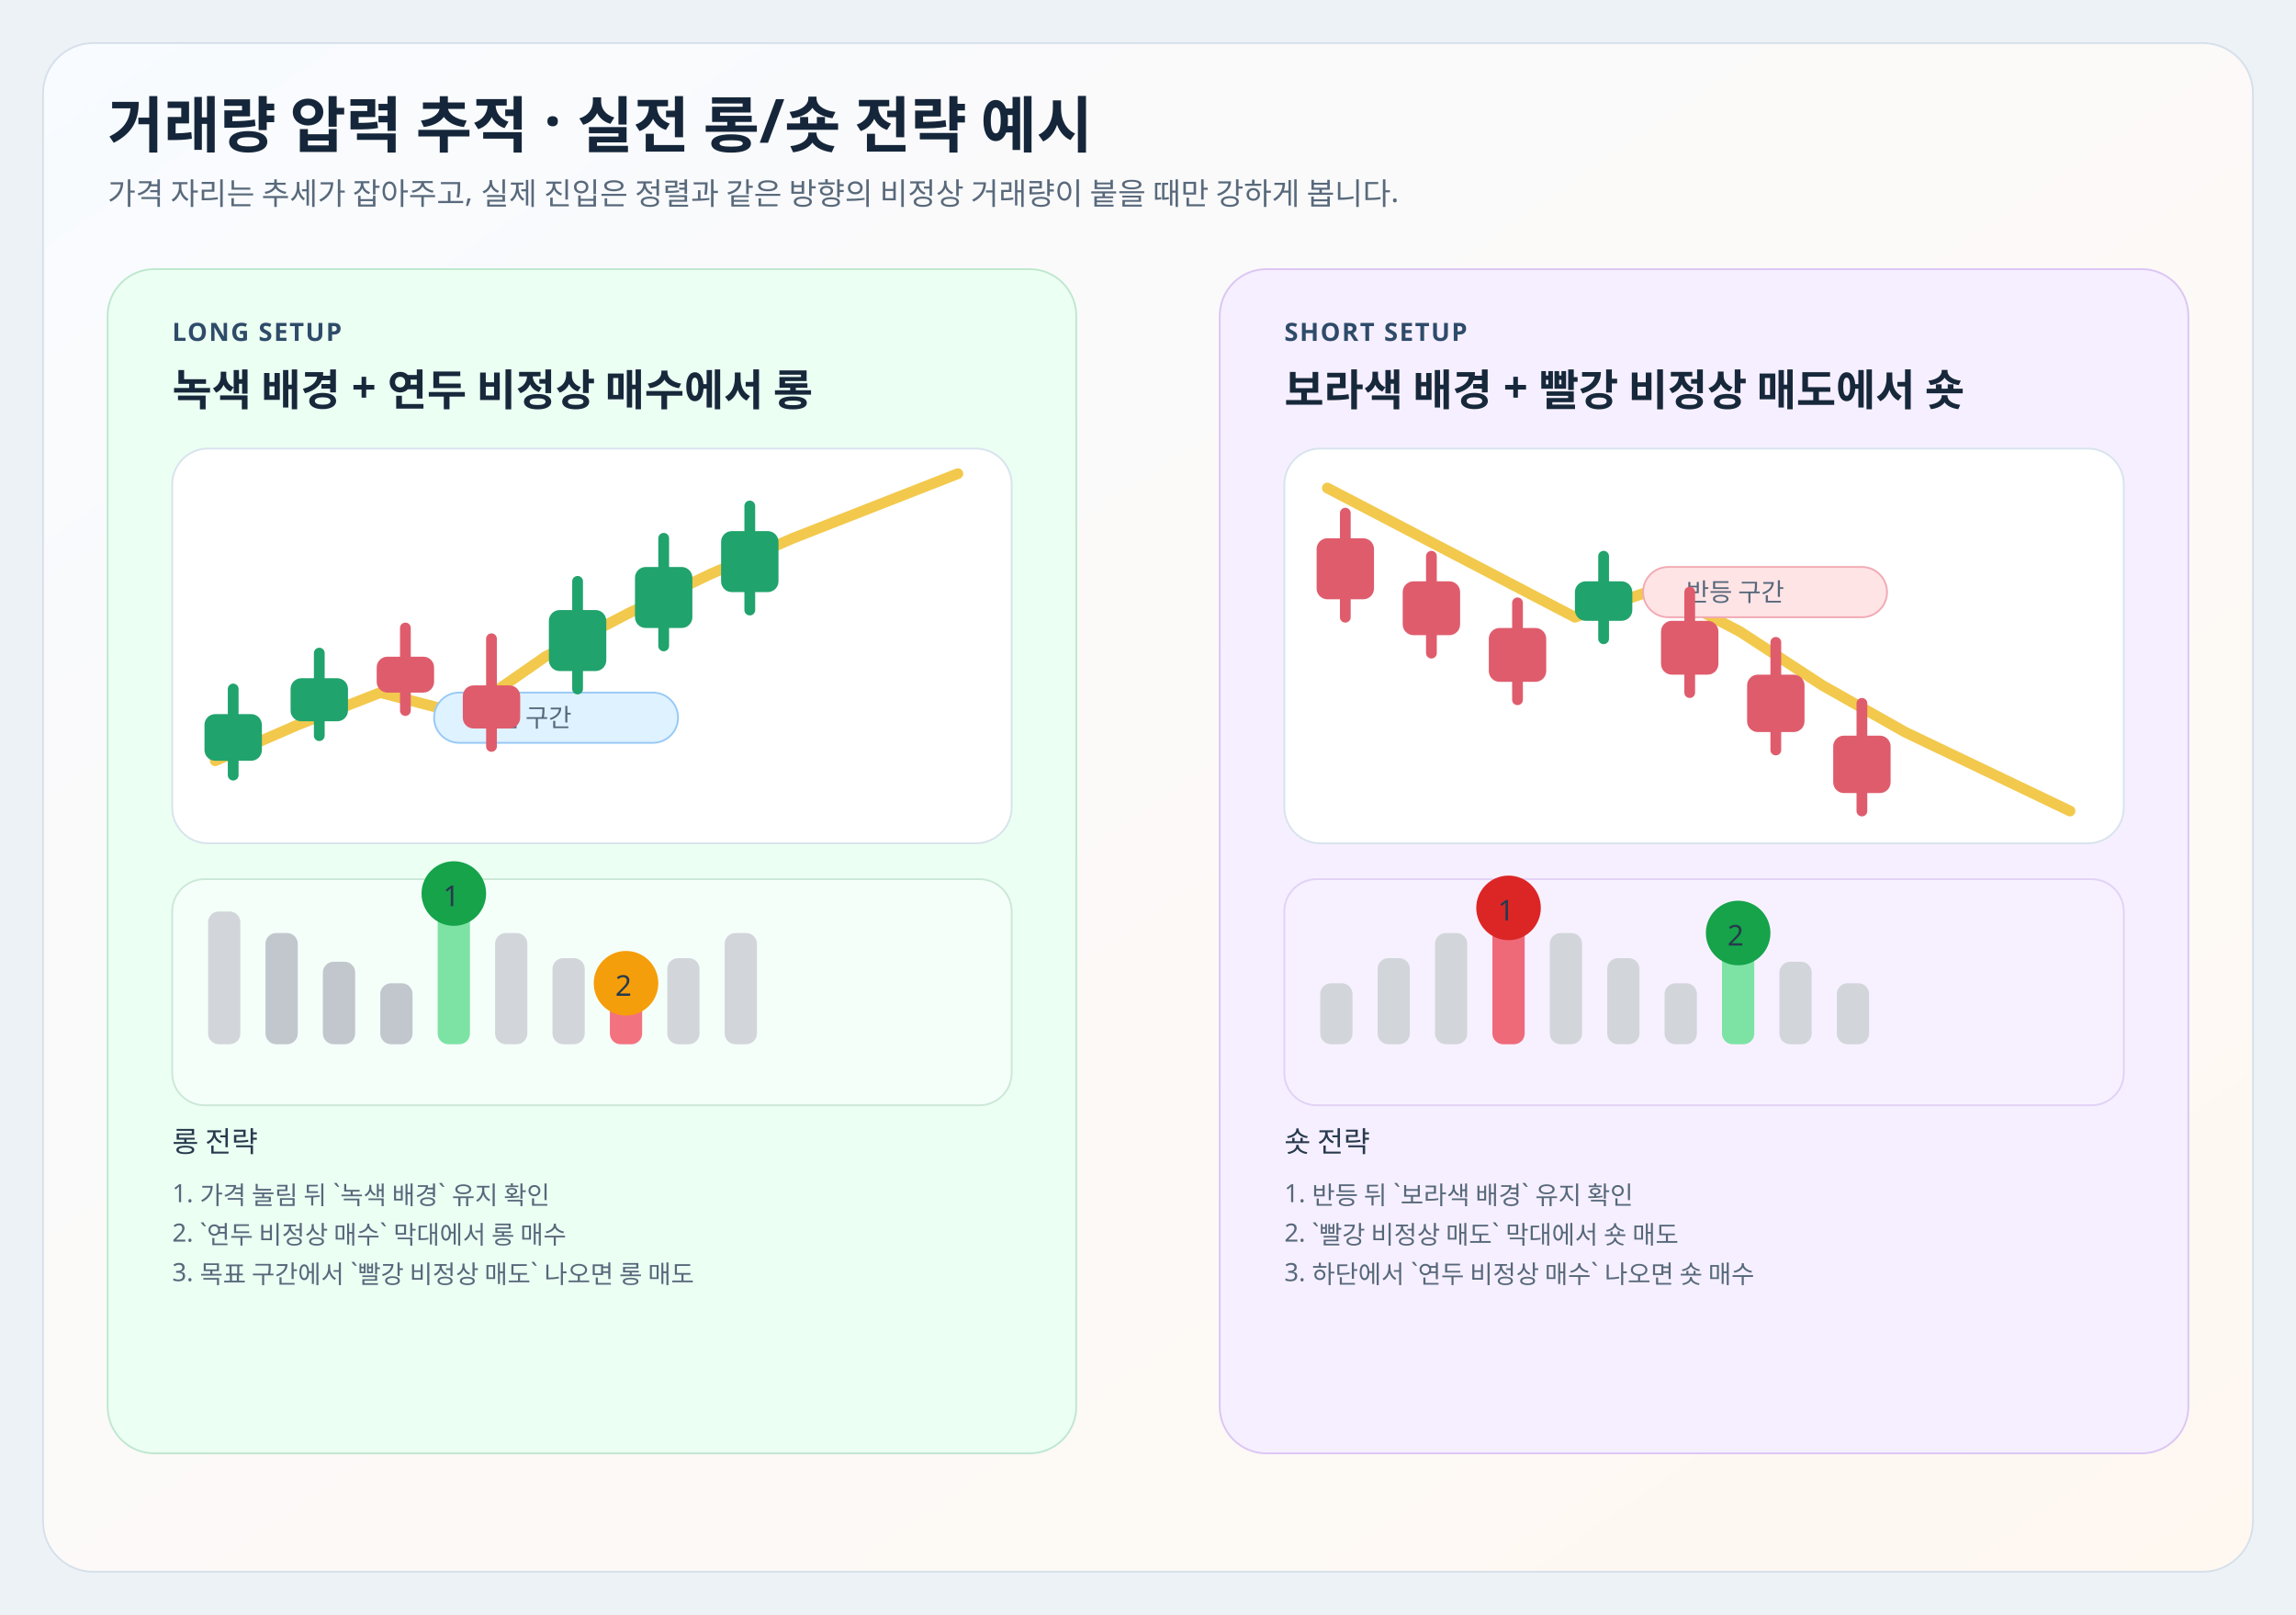
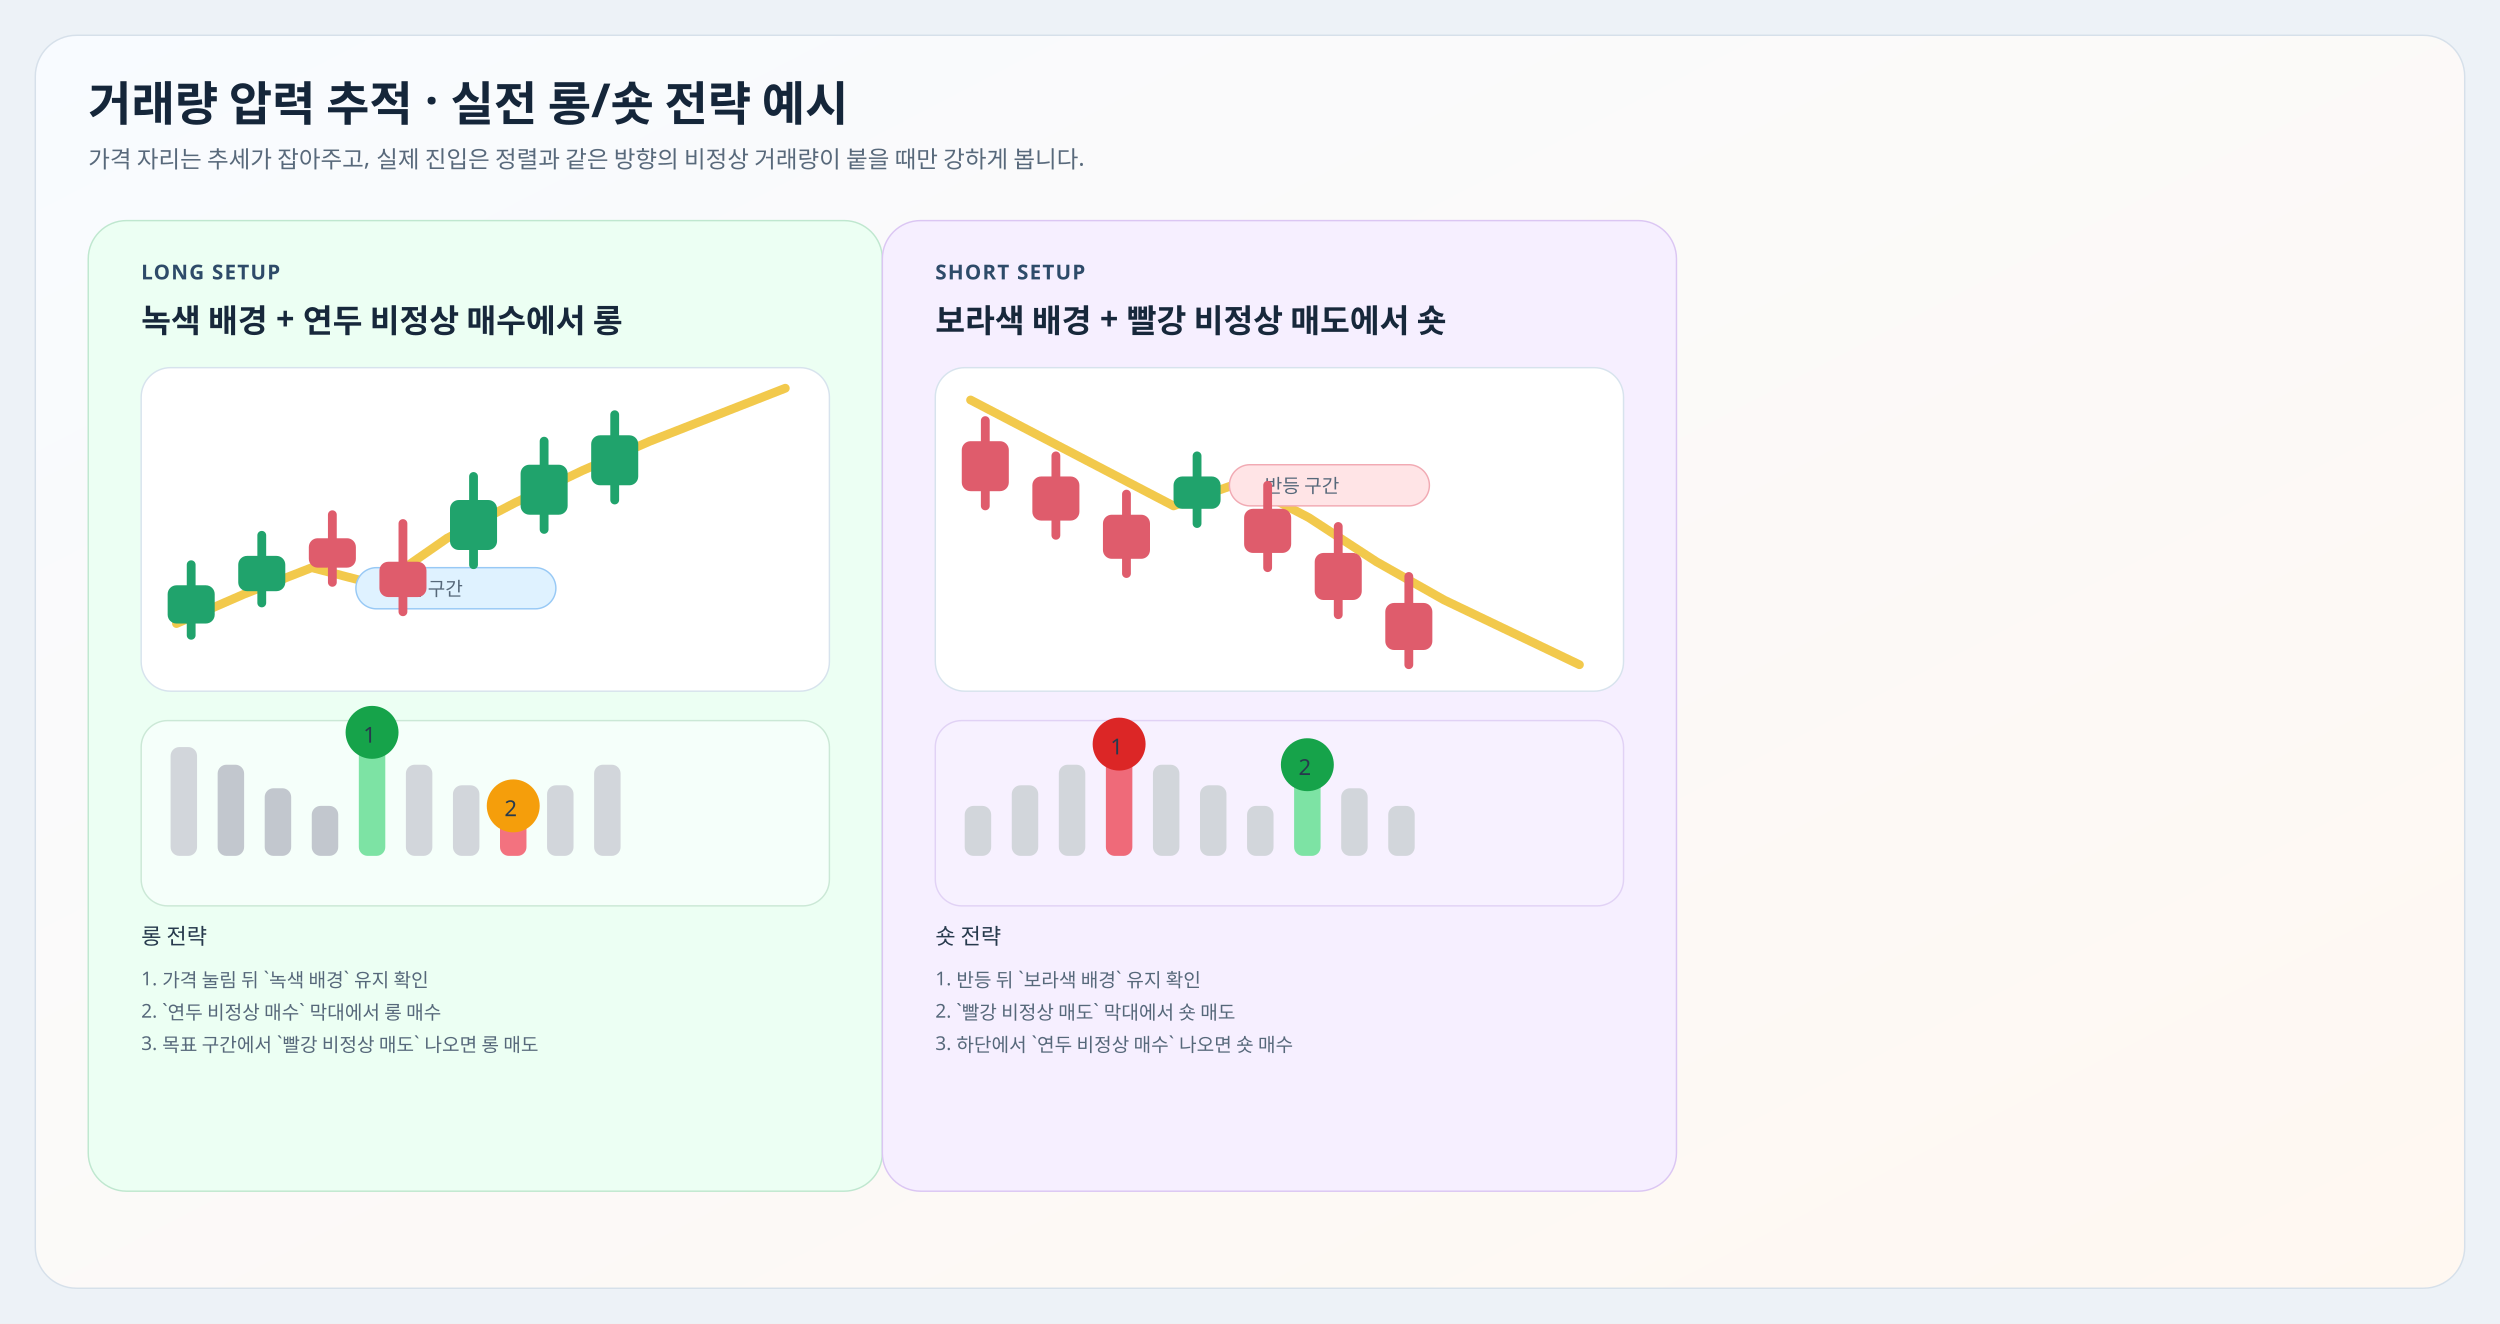
- <svg xmlns="http://www.w3.org/2000/svg" width="1280" height="900" viewBox="0 0 1280 900" role="img" aria-labelledby="title desc">
+ <svg xmlns="http://www.w3.org/2000/svg" width="1700" height="900" viewBox="0 0 1700 900" role="img" aria-labelledby="title desc">
  <defs>
    <linearGradient id="bg" x1="0%" y1="0%" x2="100%" y2="100%">
      <stop offset="0%" stop-color="#f8fbff" />
      <stop offset="100%" stop-color="#fff8f1" />
    </linearGradient>
    <style>
-       .title { font: 700 34px 'Pretendard','Apple SD Gothic Neo','Malgun Gothic',sans-serif; fill: #15263a; }
-       .subtitle { font: 500 17px 'Pretendard','Apple SD Gothic Neo','Malgun Gothic',sans-serif; fill: #58697b; }
-       .panelTitle { font: 700 24px 'Pretendard','Apple SD Gothic Neo','Malgun Gothic',sans-serif; fill: #17283b; }
+       .title { font: 700 32px 'Pretendard','Apple SD Gothic Neo','Malgun Gothic',sans-serif; fill: #15263a; }
+       .subtitle { font: 500 16px 'Pretendard','Apple SD Gothic Neo','Malgun Gothic',sans-serif; fill: #58697b; }
+       .panelTitle { font: 700 22px 'Pretendard','Apple SD Gothic Neo','Malgun Gothic',sans-serif; fill: #17283b; }
      .label { font: 700 14px 'Pretendard','Apple SD Gothic Neo','Malgun Gothic',sans-serif; fill: #2e4b69; letter-spacing: 0.06em; }
-       .body { font: 500 16px 'Pretendard','Apple SD Gothic Neo','Malgun Gothic',sans-serif; fill: #273a4d; }
-       .small { font: 500 14px 'Pretendard','Apple SD Gothic Neo','Malgun Gothic',sans-serif; fill: #56687a; }
+       .body { font: 500 15px 'Pretendard','Apple SD Gothic Neo','Malgun Gothic',sans-serif; fill: #273a4d; }
+       .small { font: 500 13px 'Pretendard','Apple SD Gothic Neo','Malgun Gothic',sans-serif; fill: #56687a; }
    </style>
  </defs>
-   <rect width="1280" height="900" fill="#edf2f7" />
-   <rect x="24" y="24" width="1232" height="852" rx="28" fill="url(#bg)" stroke="#d6e0ea" />
+   <rect width="1700" height="900" fill="#edf2f7" />
+   <rect x="24" y="24" width="1652" height="852" rx="28" fill="url(#bg)" stroke="#d6e0ea" />
  <text x="60" y="82" class="title">거래량 압력 추적 · 실전 롱/숏 전략 예시</text>
  <text x="60" y="114" class="subtitle">가격 자리는 추세가 잡아주고, 실제 진입은 정렬과 같은 방향의 비정상 거래량이 붙을 때만 강하게 봅니다.</text>
  <rect x="60" y="150" width="540" height="660" rx="26" fill="#ecfff3" stroke="#bfe7cf" />
  <text x="96" y="190" class="label">LONG SETUP</text>
  <text x="96" y="226" class="panelTitle">녹색 배경 + 연두 비정상 매수에서 롱</text>
  <rect x="96" y="250" width="468" height="220" rx="20" fill="#ffffff" stroke="#d7e3ed" />
  <polyline points="120,424 166,404 212,386 258,398 304,366 350,342 396,320 442,300 488,282 534,264" fill="none" stroke="#f2c94c" stroke-width="6" stroke-linecap="round" stroke-linejoin="round" />
  <rect x="242" y="386" width="136" height="28" rx="14" fill="#dff2ff" stroke="#98c9f5" />
  <text x="264" y="405" class="small">눌림 구간</text>
  <line x1="130" y1="432" x2="130" y2="384" stroke="#20a36c" stroke-width="6" stroke-linecap="round" />
  <rect x="114" y="398" width="32" height="26" rx="6" fill="#20a36c" />
  <line x1="178" y1="410" x2="178" y2="364" stroke="#20a36c" stroke-width="6" stroke-linecap="round" />
  <rect x="162" y="378" width="32" height="24" rx="6" fill="#20a36c" />
  <line x1="226" y1="396" x2="226" y2="350" stroke="#df5c6c" stroke-width="6" stroke-linecap="round" />
  <rect x="210" y="366" width="32" height="20" rx="6" fill="#df5c6c" />
  <line x1="274" y1="416" x2="274" y2="356" stroke="#df5c6c" stroke-width="6" stroke-linecap="round" />
  <rect x="258" y="382" width="32" height="24" rx="6" fill="#df5c6c" />
  <line x1="322" y1="384" x2="322" y2="324" stroke="#20a36c" stroke-width="6" stroke-linecap="round" />
  <rect x="306" y="340" width="32" height="34" rx="6" fill="#20a36c" />
  <line x1="370" y1="360" x2="370" y2="300" stroke="#20a36c" stroke-width="6" stroke-linecap="round" />
  <rect x="354" y="316" width="32" height="34" rx="6" fill="#20a36c" />
  <line x1="418" y1="340" x2="418" y2="282" stroke="#20a36c" stroke-width="6" stroke-linecap="round" />
  <rect x="402" y="296" width="32" height="34" rx="6" fill="#20a36c" />
  <rect x="96" y="490" width="468" height="126" rx="18" fill="#f5fffa" stroke="#cbe8d6" />
  <rect x="116" y="508" width="18" height="74" rx="6" fill="#d2d6db" />
  <rect x="148" y="520" width="18" height="62" rx="6" fill="#c2c7ce" />
  <rect x="180" y="536" width="18" height="46" rx="6" fill="#c2c7ce" />
  <rect x="212" y="548" width="18" height="34" rx="6" fill="#c2c7ce" />
  <rect x="244" y="498" width="18" height="84" rx="6" fill="#7de3a4" />
  <rect x="276" y="520" width="18" height="62" rx="6" fill="#d2d6db" />
  <rect x="308" y="534" width="18" height="48" rx="6" fill="#d2d6db" />
  <rect x="340" y="548" width="18" height="34" rx="6" fill="#f3727f" />
  <rect x="372" y="534" width="18" height="48" rx="6" fill="#d2d6db" />
  <rect x="404" y="520" width="18" height="62" rx="6" fill="#d2d6db" />
  <text x="96" y="642" class="body">롱 전략</text>
  <text x="96" y="670" class="small">1. 가격 눌림 뒤 `녹색 배경` 유지 확인</text>
  <text x="96" y="692" class="small">2. `연두 비정상 매수` 막대에서 롱 매수</text>
  <text x="96" y="714" class="small">3. 목표 구간에서 `빨강 비정상 매도` 나오면 롱 매도</text>
  <circle cx="253" cy="498" r="18" fill="#16a34a" />
  <text x="247" y="505" class="body" fill="#ffffff">1</text>
  <circle cx="349" cy="548" r="18" fill="#f59e0b" />
  <text x="343" y="555" class="body" fill="#ffffff">2</text>
-   <rect x="680" y="150" width="540" height="660" rx="26" fill="#f6efff" stroke="#dbc6f3" />
-   <text x="716" y="190" class="label">SHORT SETUP</text>
-   <text x="716" y="226" class="panelTitle">보라색 배경 + 빨강 비정상 매도에서 숏</text>
-   <rect x="716" y="250" width="468" height="220" rx="20" fill="#ffffff" stroke="#d7e3ed" />
-   <polyline points="740,272 786,296 832,320 878,344 924,328 970,352 1016,382 1062,408 1108,430 1154,452" fill="none" stroke="#f2c94c" stroke-width="6" stroke-linecap="round" stroke-linejoin="round" />
-   <rect x="916" y="316" width="136" height="28" rx="14" fill="#ffe4e6" stroke="#f1aab3" />
-   <text x="940" y="335" class="small">반등 구간</text>
-   <line x1="750" y1="286" x2="750" y2="344" stroke="#df5c6c" stroke-width="6" stroke-linecap="round" />
-   <rect x="734" y="300" width="32" height="34" rx="6" fill="#df5c6c" />
-   <line x1="798" y1="310" x2="798" y2="364" stroke="#df5c6c" stroke-width="6" stroke-linecap="round" />
-   <rect x="782" y="324" width="32" height="30" rx="6" fill="#df5c6c" />
-   <line x1="846" y1="336" x2="846" y2="390" stroke="#df5c6c" stroke-width="6" stroke-linecap="round" />
-   <rect x="830" y="350" width="32" height="30" rx="6" fill="#df5c6c" />
-   <line x1="894" y1="356" x2="894" y2="310" stroke="#20a36c" stroke-width="6" stroke-linecap="round" />
-   <rect x="878" y="324" width="32" height="22" rx="6" fill="#20a36c" />
-   <line x1="942" y1="330" x2="942" y2="386" stroke="#df5c6c" stroke-width="6" stroke-linecap="round" />
-   <rect x="926" y="346" width="32" height="30" rx="6" fill="#df5c6c" />
-   <line x1="990" y1="358" x2="990" y2="418" stroke="#df5c6c" stroke-width="6" stroke-linecap="round" />
-   <rect x="974" y="376" width="32" height="32" rx="6" fill="#df5c6c" />
-   <line x1="1038" y1="392" x2="1038" y2="452" stroke="#df5c6c" stroke-width="6" stroke-linecap="round" />
-   <rect x="1022" y="410" width="32" height="32" rx="6" fill="#df5c6c" />
-   <rect x="716" y="490" width="468" height="126" rx="18" fill="#f7f1ff" stroke="#e1d2f5" />
-   <rect x="736" y="548" width="18" height="34" rx="6" fill="#d2d6db" />
-   <rect x="768" y="534" width="18" height="48" rx="6" fill="#d2d6db" />
-   <rect x="800" y="520" width="18" height="62" rx="6" fill="#d2d6db" />
-   <rect x="832" y="506" width="18" height="76" rx="6" fill="#ef6a79" />
-   <rect x="864" y="520" width="18" height="62" rx="6" fill="#d2d6db" />
-   <rect x="896" y="534" width="18" height="48" rx="6" fill="#d2d6db" />
-   <rect x="928" y="548" width="18" height="34" rx="6" fill="#d2d6db" />
-   <rect x="960" y="520" width="18" height="62" rx="6" fill="#7de3a4" />
-   <rect x="992" y="536" width="18" height="46" rx="6" fill="#d2d6db" />
-   <rect x="1024" y="548" width="18" height="34" rx="6" fill="#d2d6db" />
-   <text x="716" y="642" class="body">숏 전략</text>
-   <text x="716" y="670" class="small">1. 반등 뒤 `보라색 배경` 유지 확인</text>
-   <text x="716" y="692" class="small">2. `빨강 비정상 매도` 막대에서 숏 매도</text>
-   <text x="716" y="714" class="small">3. 하단에서 `연두 비정상 매수` 나오면 숏 매수</text>
-   <circle cx="841" cy="506" r="18" fill="#dc2626" />
-   <text x="835" y="513" class="body" fill="#ffffff">1</text>
-   <circle cx="969" cy="520" r="18" fill="#16a34a" />
-   <text x="963" y="527" class="body" fill="#ffffff">2</text>
+   <g transform="translate(-80 0)">
+     <rect x="680" y="150" width="540" height="660" rx="26" fill="#f6efff" stroke="#dbc6f3" />
+     <text x="716" y="190" class="label">SHORT SETUP</text>
+     <text x="716" y="226" class="panelTitle">보라색 배경 + 빨강 비정상 매도에서 숏</text>
+     <rect x="716" y="250" width="468" height="220" rx="20" fill="#ffffff" stroke="#d7e3ed" />
+     <polyline points="740,272 786,296 832,320 878,344 924,328 970,352 1016,382 1062,408 1108,430 1154,452" fill="none" stroke="#f2c94c" stroke-width="6" stroke-linecap="round" stroke-linejoin="round" />
+     <rect x="916" y="316" width="136" height="28" rx="14" fill="#ffe4e6" stroke="#f1aab3" />
+     <text x="940" y="335" class="small">반등 구간</text>
+     <line x1="750" y1="286" x2="750" y2="344" stroke="#df5c6c" stroke-width="6" stroke-linecap="round" />
+     <rect x="734" y="300" width="32" height="34" rx="6" fill="#df5c6c" />
+     <line x1="798" y1="310" x2="798" y2="364" stroke="#df5c6c" stroke-width="6" stroke-linecap="round" />
+     <rect x="782" y="324" width="32" height="30" rx="6" fill="#df5c6c" />
+     <line x1="846" y1="336" x2="846" y2="390" stroke="#df5c6c" stroke-width="6" stroke-linecap="round" />
+     <rect x="830" y="350" width="32" height="30" rx="6" fill="#df5c6c" />
+     <line x1="894" y1="356" x2="894" y2="310" stroke="#20a36c" stroke-width="6" stroke-linecap="round" />
+     <rect x="878" y="324" width="32" height="22" rx="6" fill="#20a36c" />
+     <line x1="942" y1="330" x2="942" y2="386" stroke="#df5c6c" stroke-width="6" stroke-linecap="round" />
+     <rect x="926" y="346" width="32" height="30" rx="6" fill="#df5c6c" />
+     <line x1="990" y1="358" x2="990" y2="418" stroke="#df5c6c" stroke-width="6" stroke-linecap="round" />
+     <rect x="974" y="376" width="32" height="32" rx="6" fill="#df5c6c" />
+     <line x1="1038" y1="392" x2="1038" y2="452" stroke="#df5c6c" stroke-width="6" stroke-linecap="round" />
+     <rect x="1022" y="410" width="32" height="32" rx="6" fill="#df5c6c" />
+     <rect x="716" y="490" width="468" height="126" rx="18" fill="#f7f1ff" stroke="#e1d2f5" />
+     <rect x="736" y="548" width="18" height="34" rx="6" fill="#d2d6db" />
+     <rect x="768" y="534" width="18" height="48" rx="6" fill="#d2d6db" />
+     <rect x="800" y="520" width="18" height="62" rx="6" fill="#d2d6db" />
+     <rect x="832" y="506" width="18" height="76" rx="6" fill="#ef6a79" />
+     <rect x="864" y="520" width="18" height="62" rx="6" fill="#d2d6db" />
+     <rect x="896" y="534" width="18" height="48" rx="6" fill="#d2d6db" />
+     <rect x="928" y="548" width="18" height="34" rx="6" fill="#d2d6db" />
+     <rect x="960" y="520" width="18" height="62" rx="6" fill="#7de3a4" />
+     <rect x="992" y="536" width="18" height="46" rx="6" fill="#d2d6db" />
+     <rect x="1024" y="548" width="18" height="34" rx="6" fill="#d2d6db" />
+     <text x="716" y="642" class="body">숏 전략</text>
+     <text x="716" y="670" class="small">1. 반등 뒤 `보라색 배경` 유지 확인</text>
+     <text x="716" y="692" class="small">2. `빨강 비정상 매도` 막대에서 숏 매도</text>
+     <text x="716" y="714" class="small">3. 하단에서 `연두 비정상 매수` 나오면 숏 매수</text>
+     <circle cx="841" cy="506" r="18" fill="#dc2626" />
+     <text x="835" y="513" class="body" fill="#ffffff">1</text>
+     <circle cx="969" cy="520" r="18" fill="#16a34a" />
+     <text x="963" y="527" class="body" fill="#ffffff">2</text>
+   </g>
</svg>
